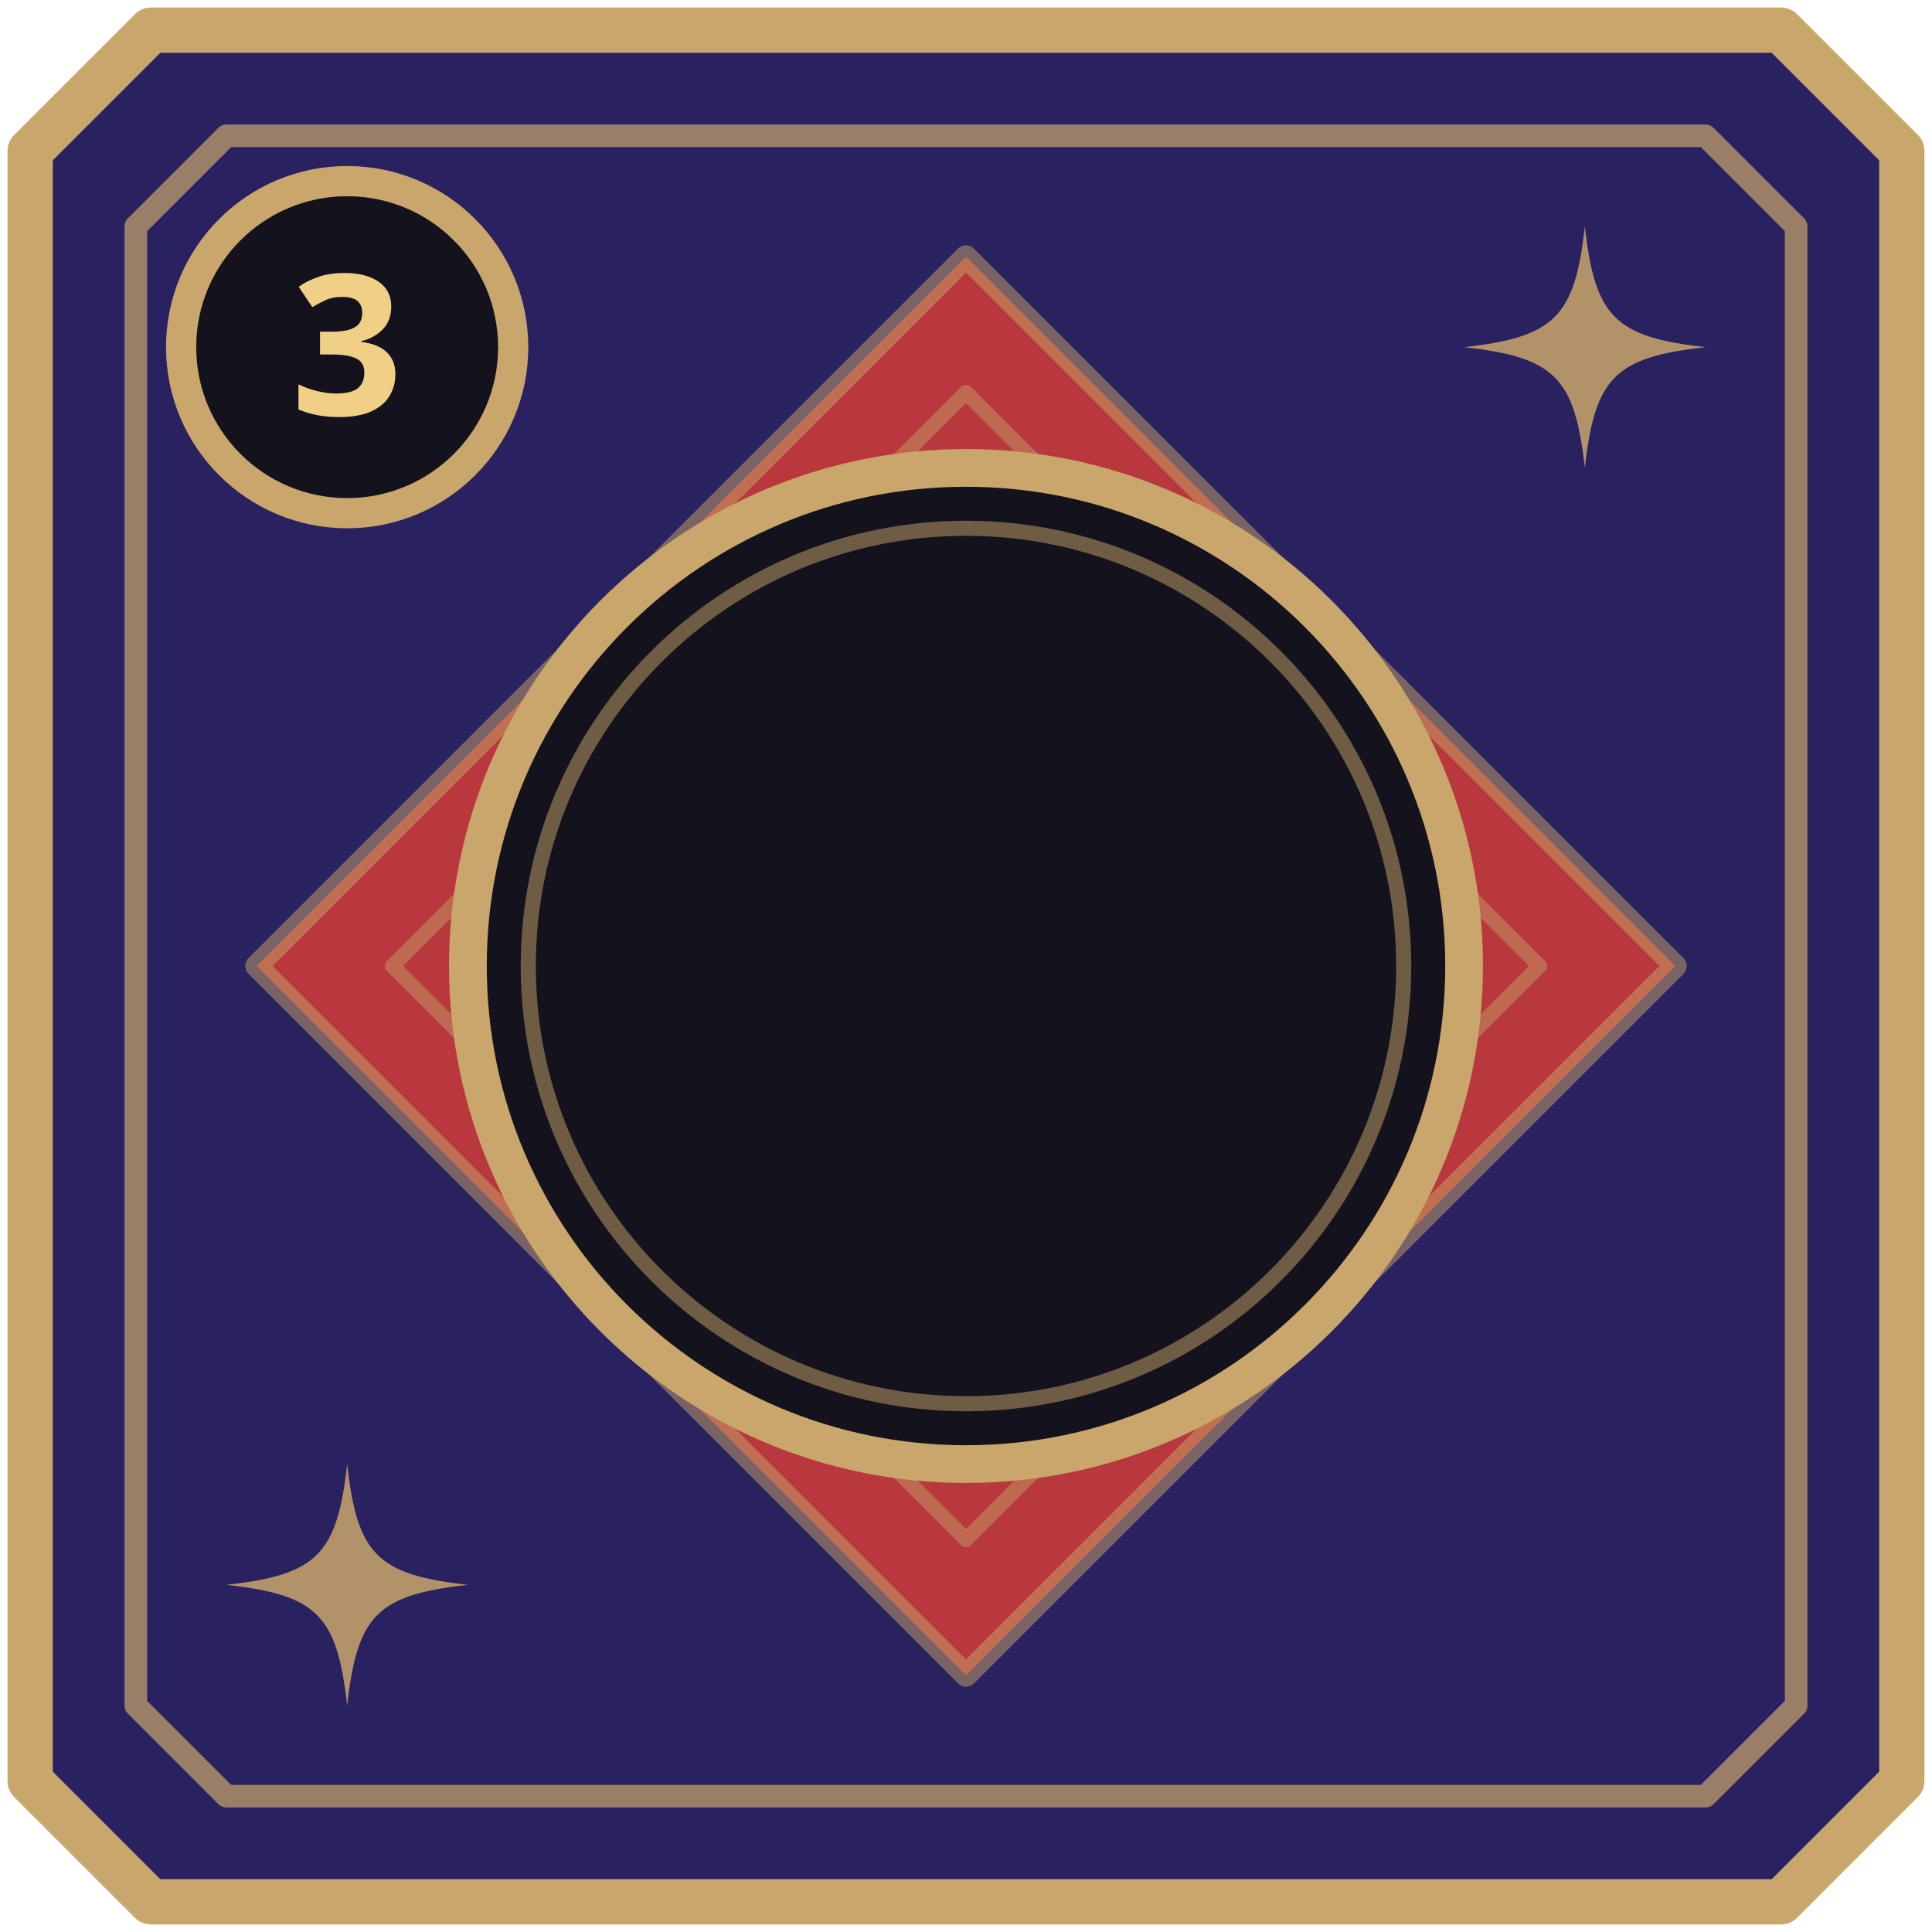
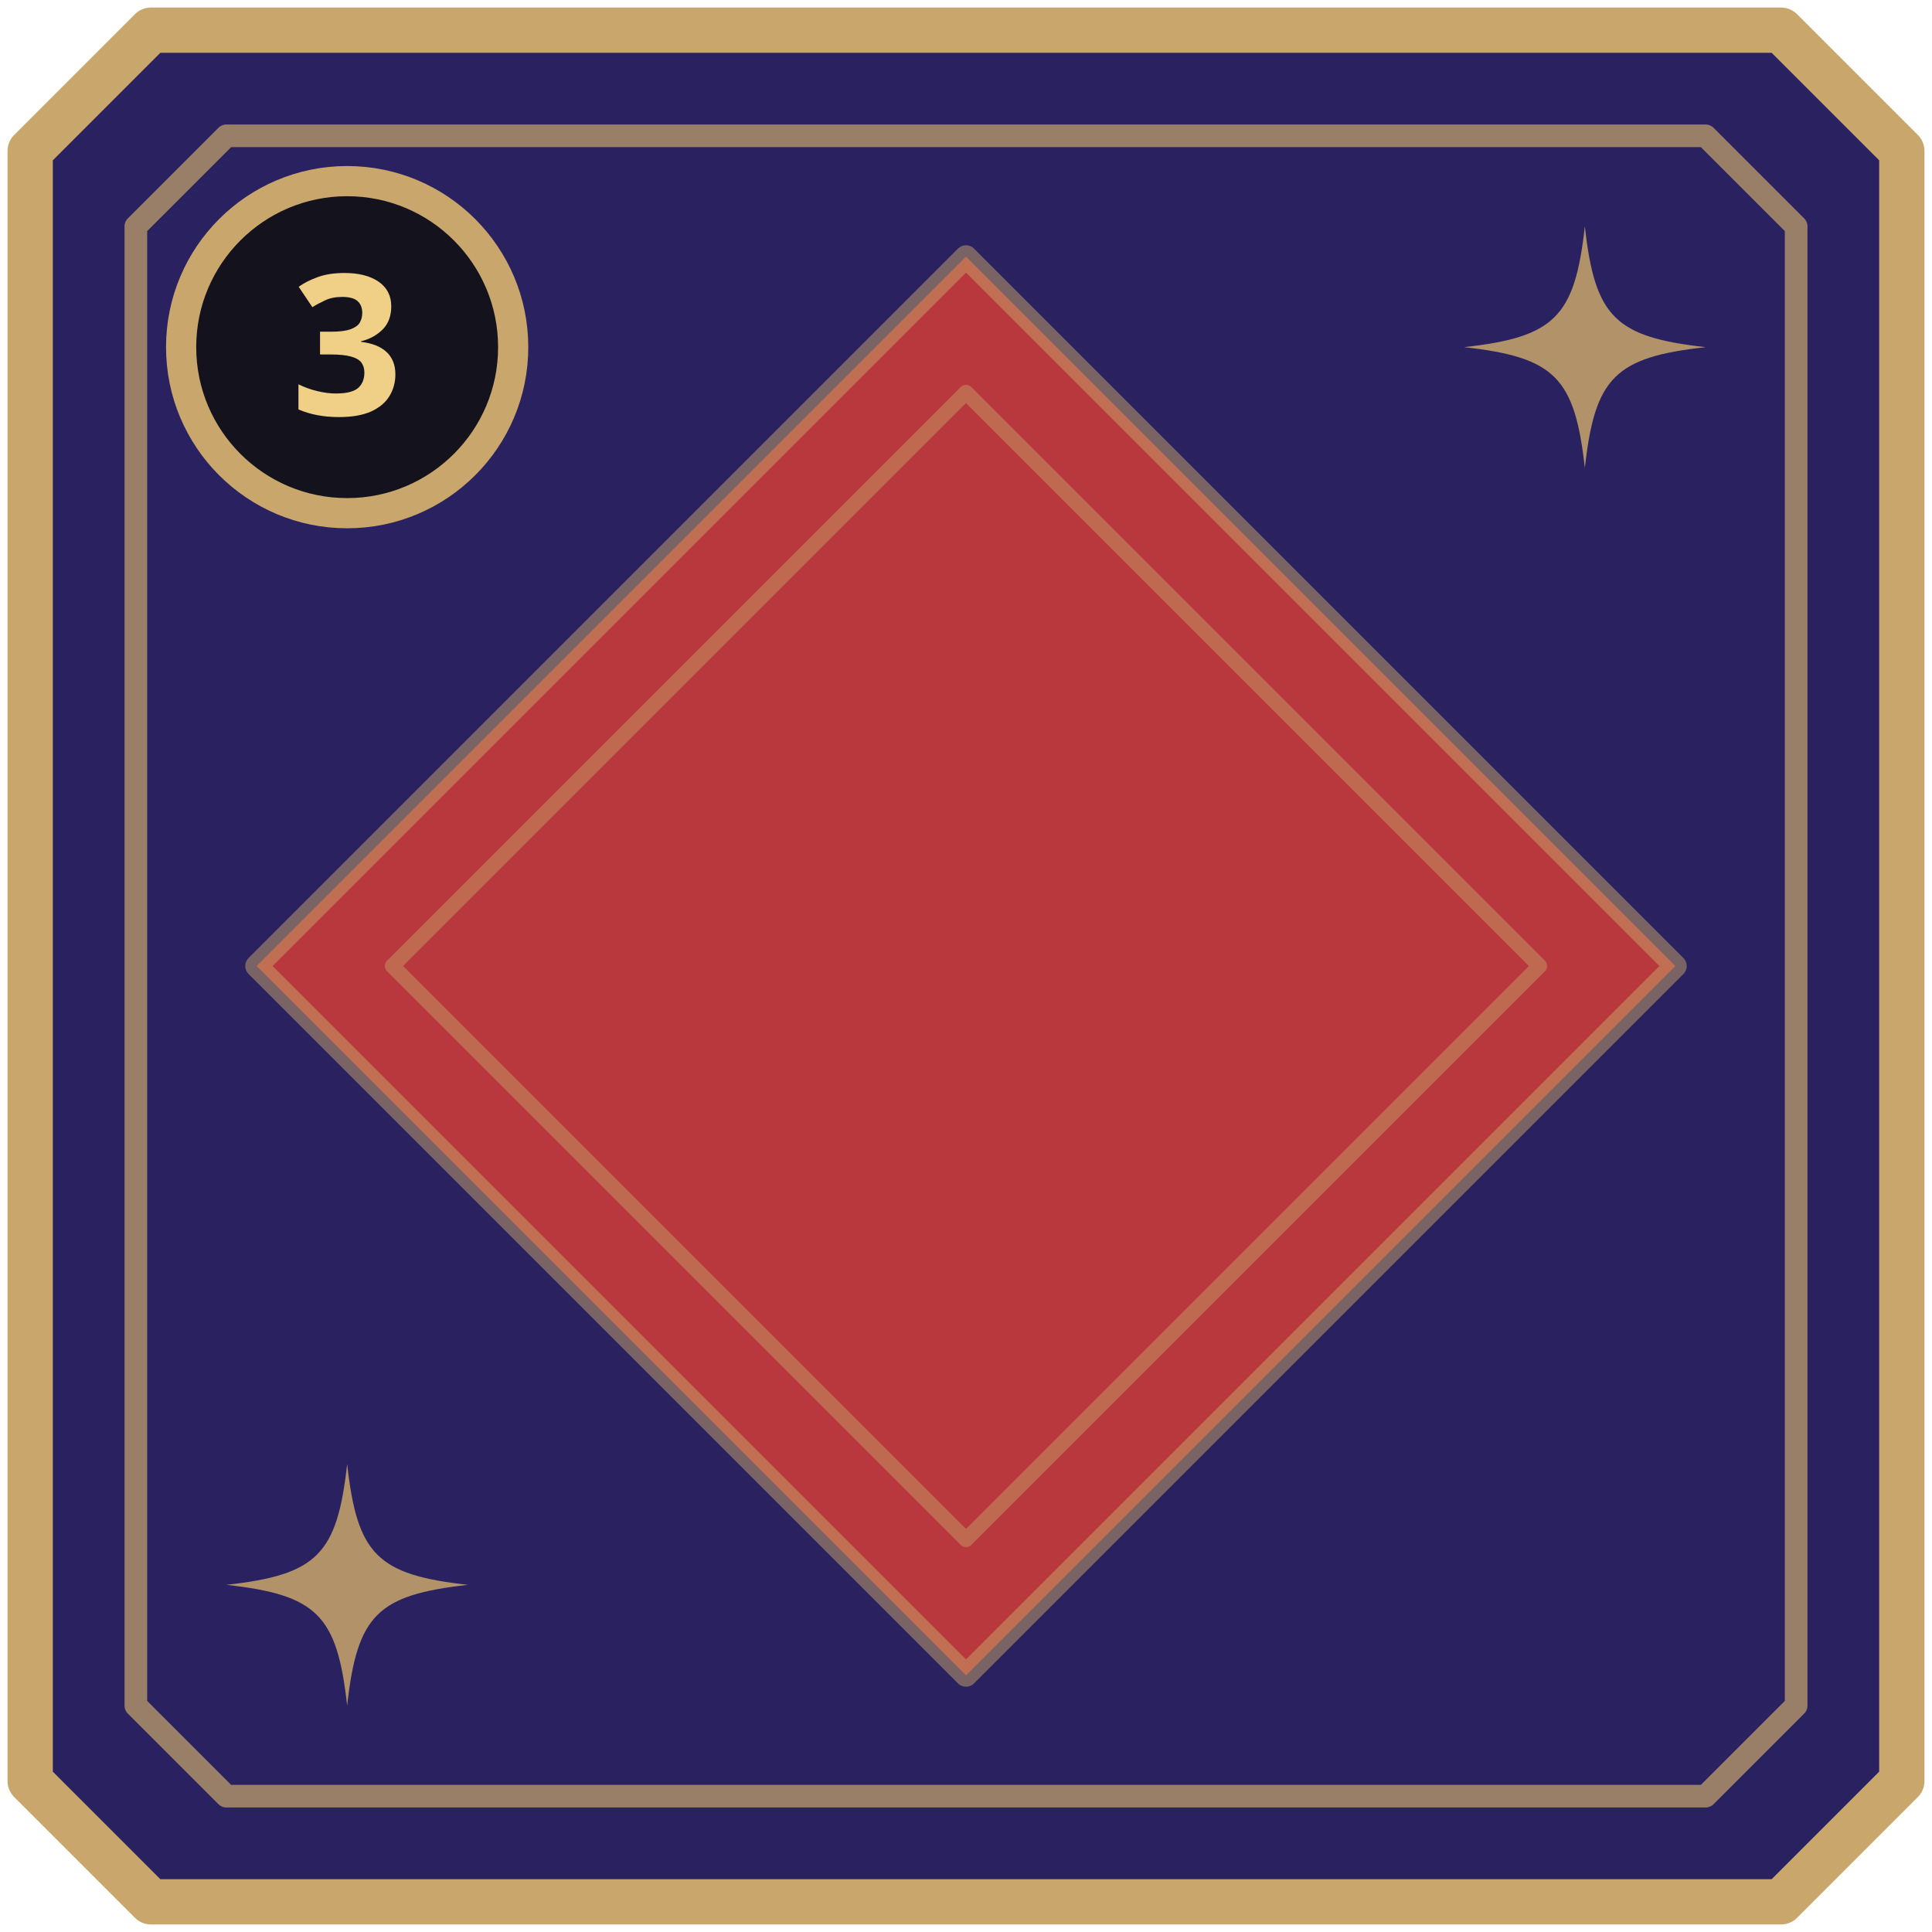
<svg xmlns="http://www.w3.org/2000/svg" viewBox="0 0 256 256">
  <polygon points="20,4 236,4 252,20 252,236 236,252 20,252 4,236 4,20" fill="#2A2160" />
  <polygon points="20,4 236,4 252,20 252,236 236,252 20,252 4,236 4,20" fill="none" stroke="#C9A66B" stroke-width="6" stroke-linejoin="round" />
  <polygon points="30,18 226,18 238,30 238,226 226,238 30,238 18,226 18,30" fill="none" stroke="#C9A66B" stroke-width="3" opacity=".7" stroke-linejoin="round" />
  <polygon points="128,34 222,128 128,222 34,128" fill="#B8383D" stroke="#C9A66B" stroke-width="3" stroke-opacity=".5" stroke-linejoin="round" />
  <polygon points="128,52 204,128 128,204 52,128" fill="#B8383D" stroke="#C9A66B" stroke-width="2" stroke-opacity=".45" stroke-linejoin="round" />
-   <circle cx="128" cy="128" r="66" fill="#14121C" stroke="#C9A66B" stroke-width="5" />
-   <circle cx="128" cy="128" r="58" fill="none" stroke="#C9A66B" stroke-width="2" opacity=".5" />
  <circle cx="46" cy="46" r="22" fill="#14121C" stroke="#C9A66B" stroke-width="4" />
  <text x="46" y="55" text-anchor="middle" font-family="system-ui,sans-serif" font-weight="800" font-size="26" fill="#F0CF86">3</text>
  <path transform="translate(210,46) scale(.667)" fill="#C9A66B" opacity=".85" d="M0,-24 C2,-6 6,-2 24,0 C6,2 2,6 0,24 C-2,6 -6,2 -24,0 C-6,-2 -2,-6 0,-24Z" />
  <path transform="translate(46,210) scale(.667)" fill="#C9A66B" opacity=".85" d="M0,-24 C2,-6 6,-2 24,0 C6,2 2,6 0,24 C-2,6 -6,2 -24,0 C-6,-2 -2,-6 0,-24Z" />
</svg>
